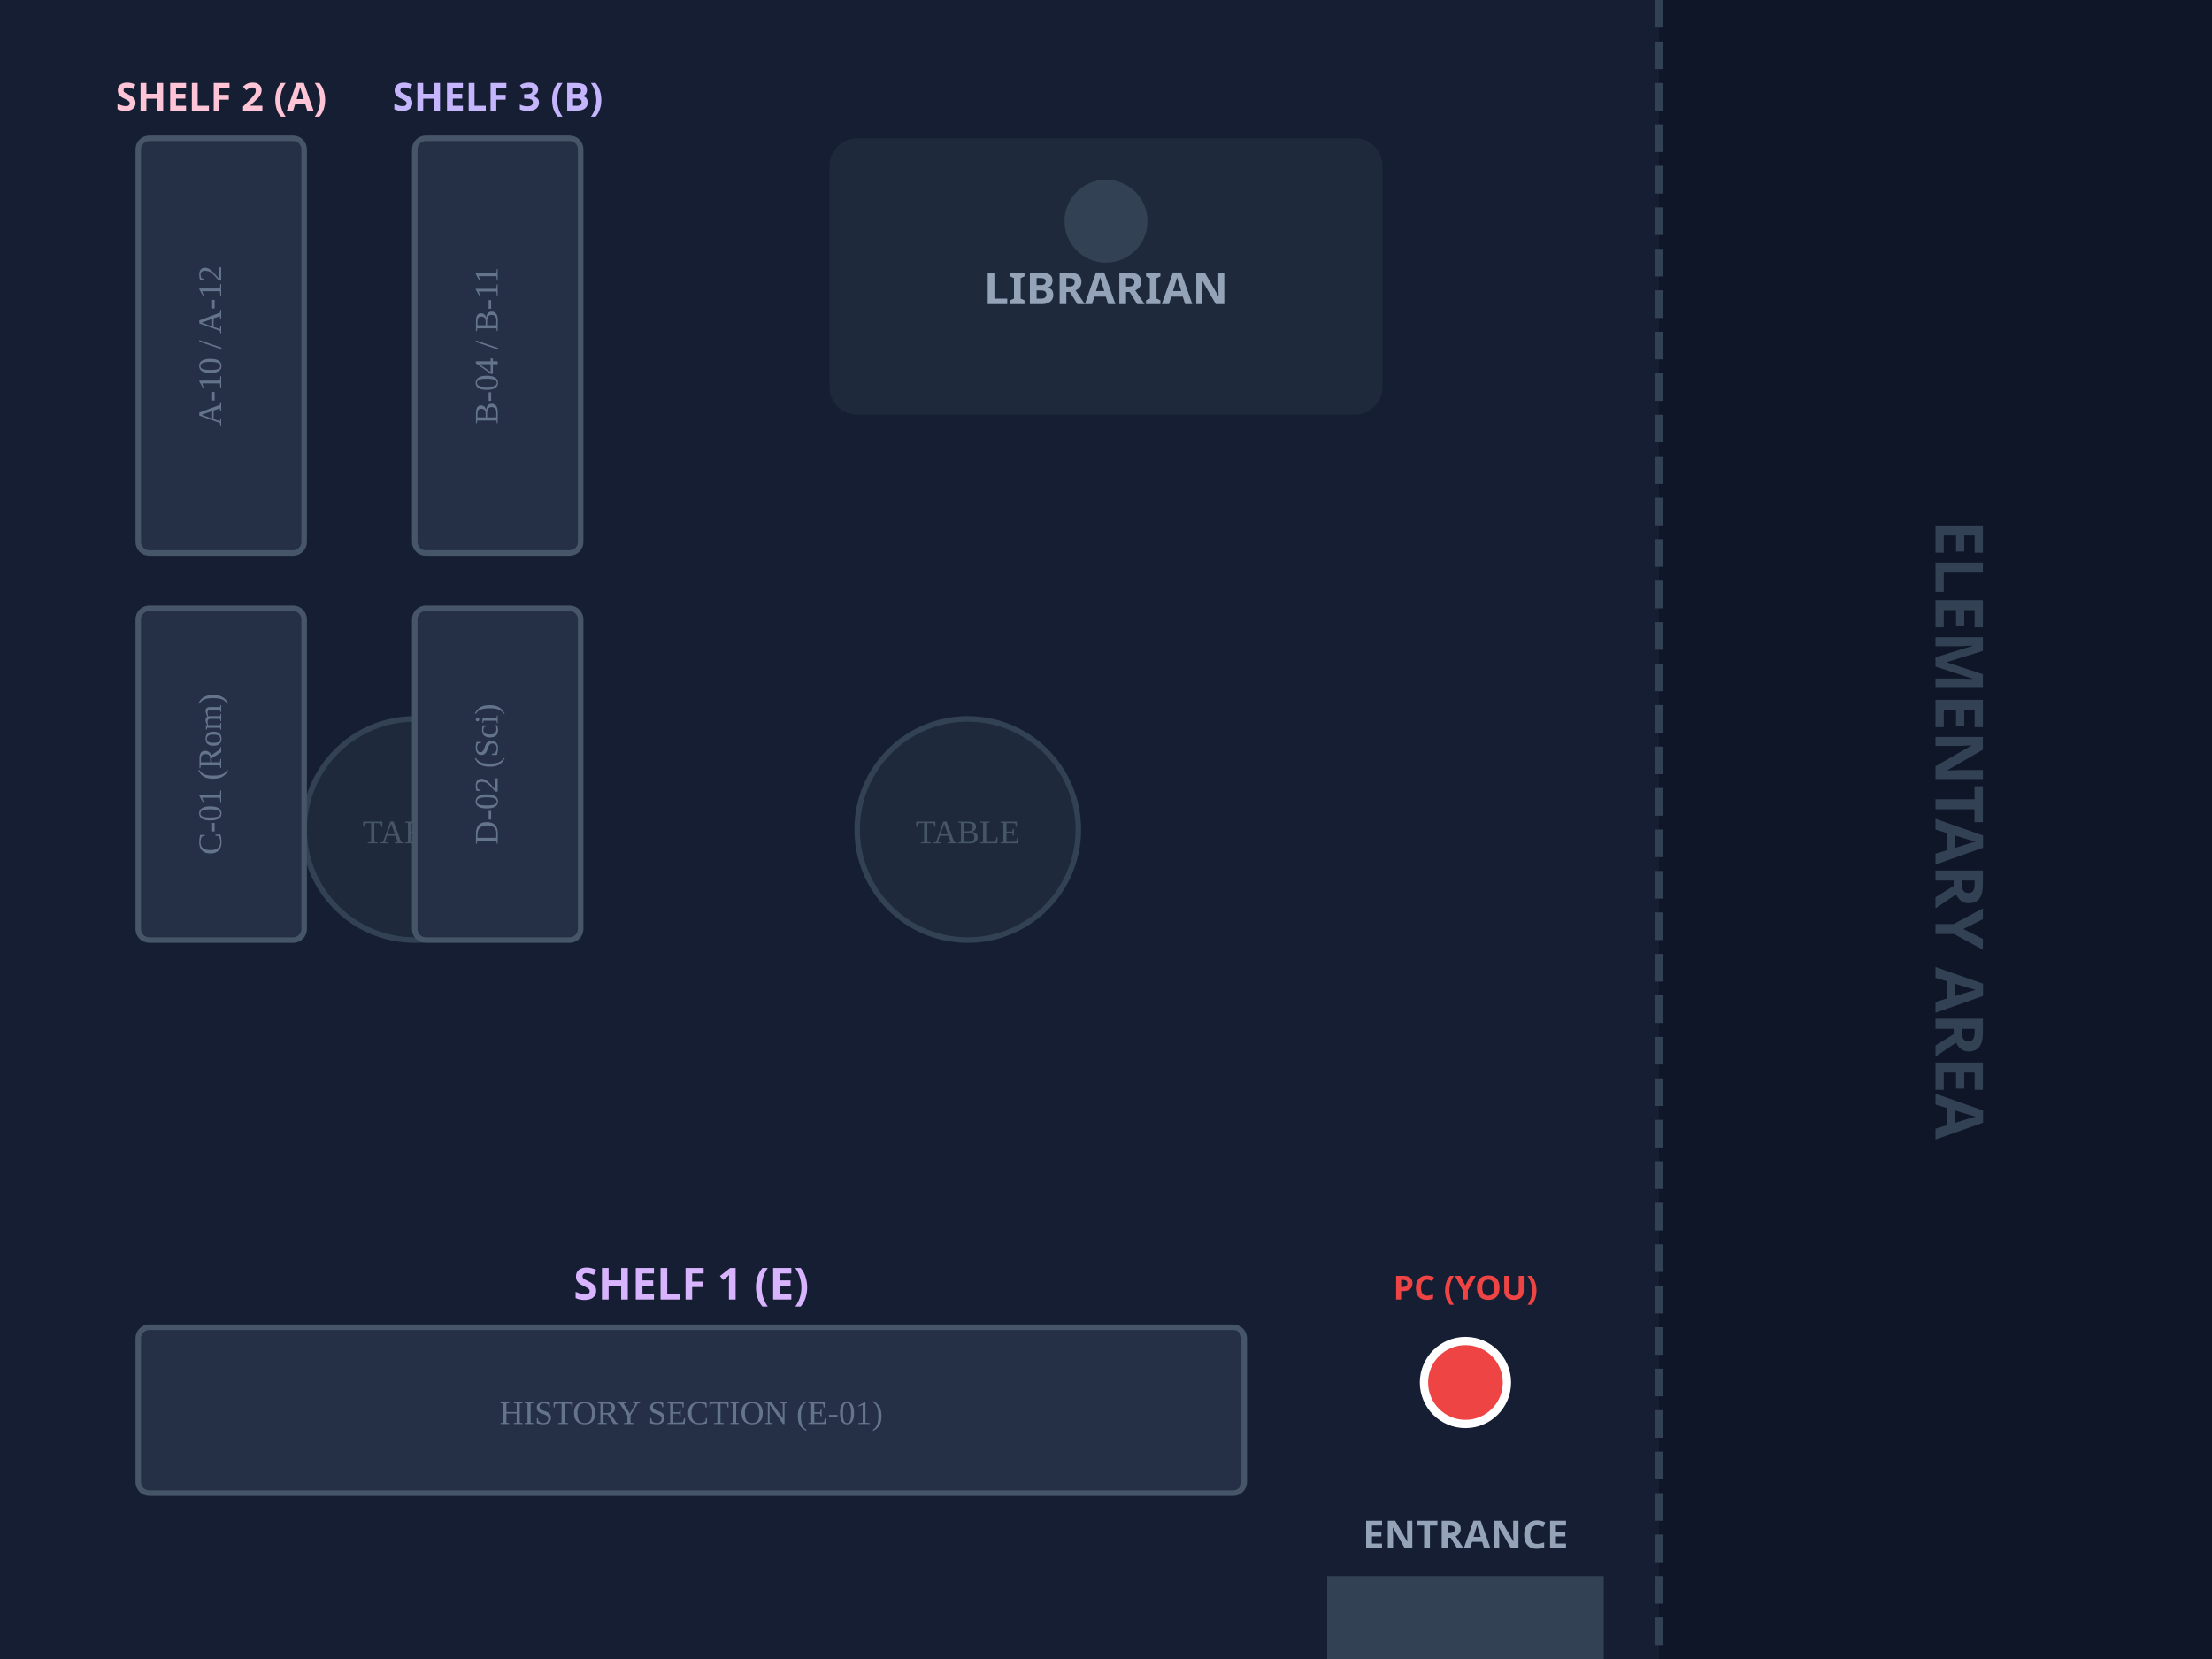
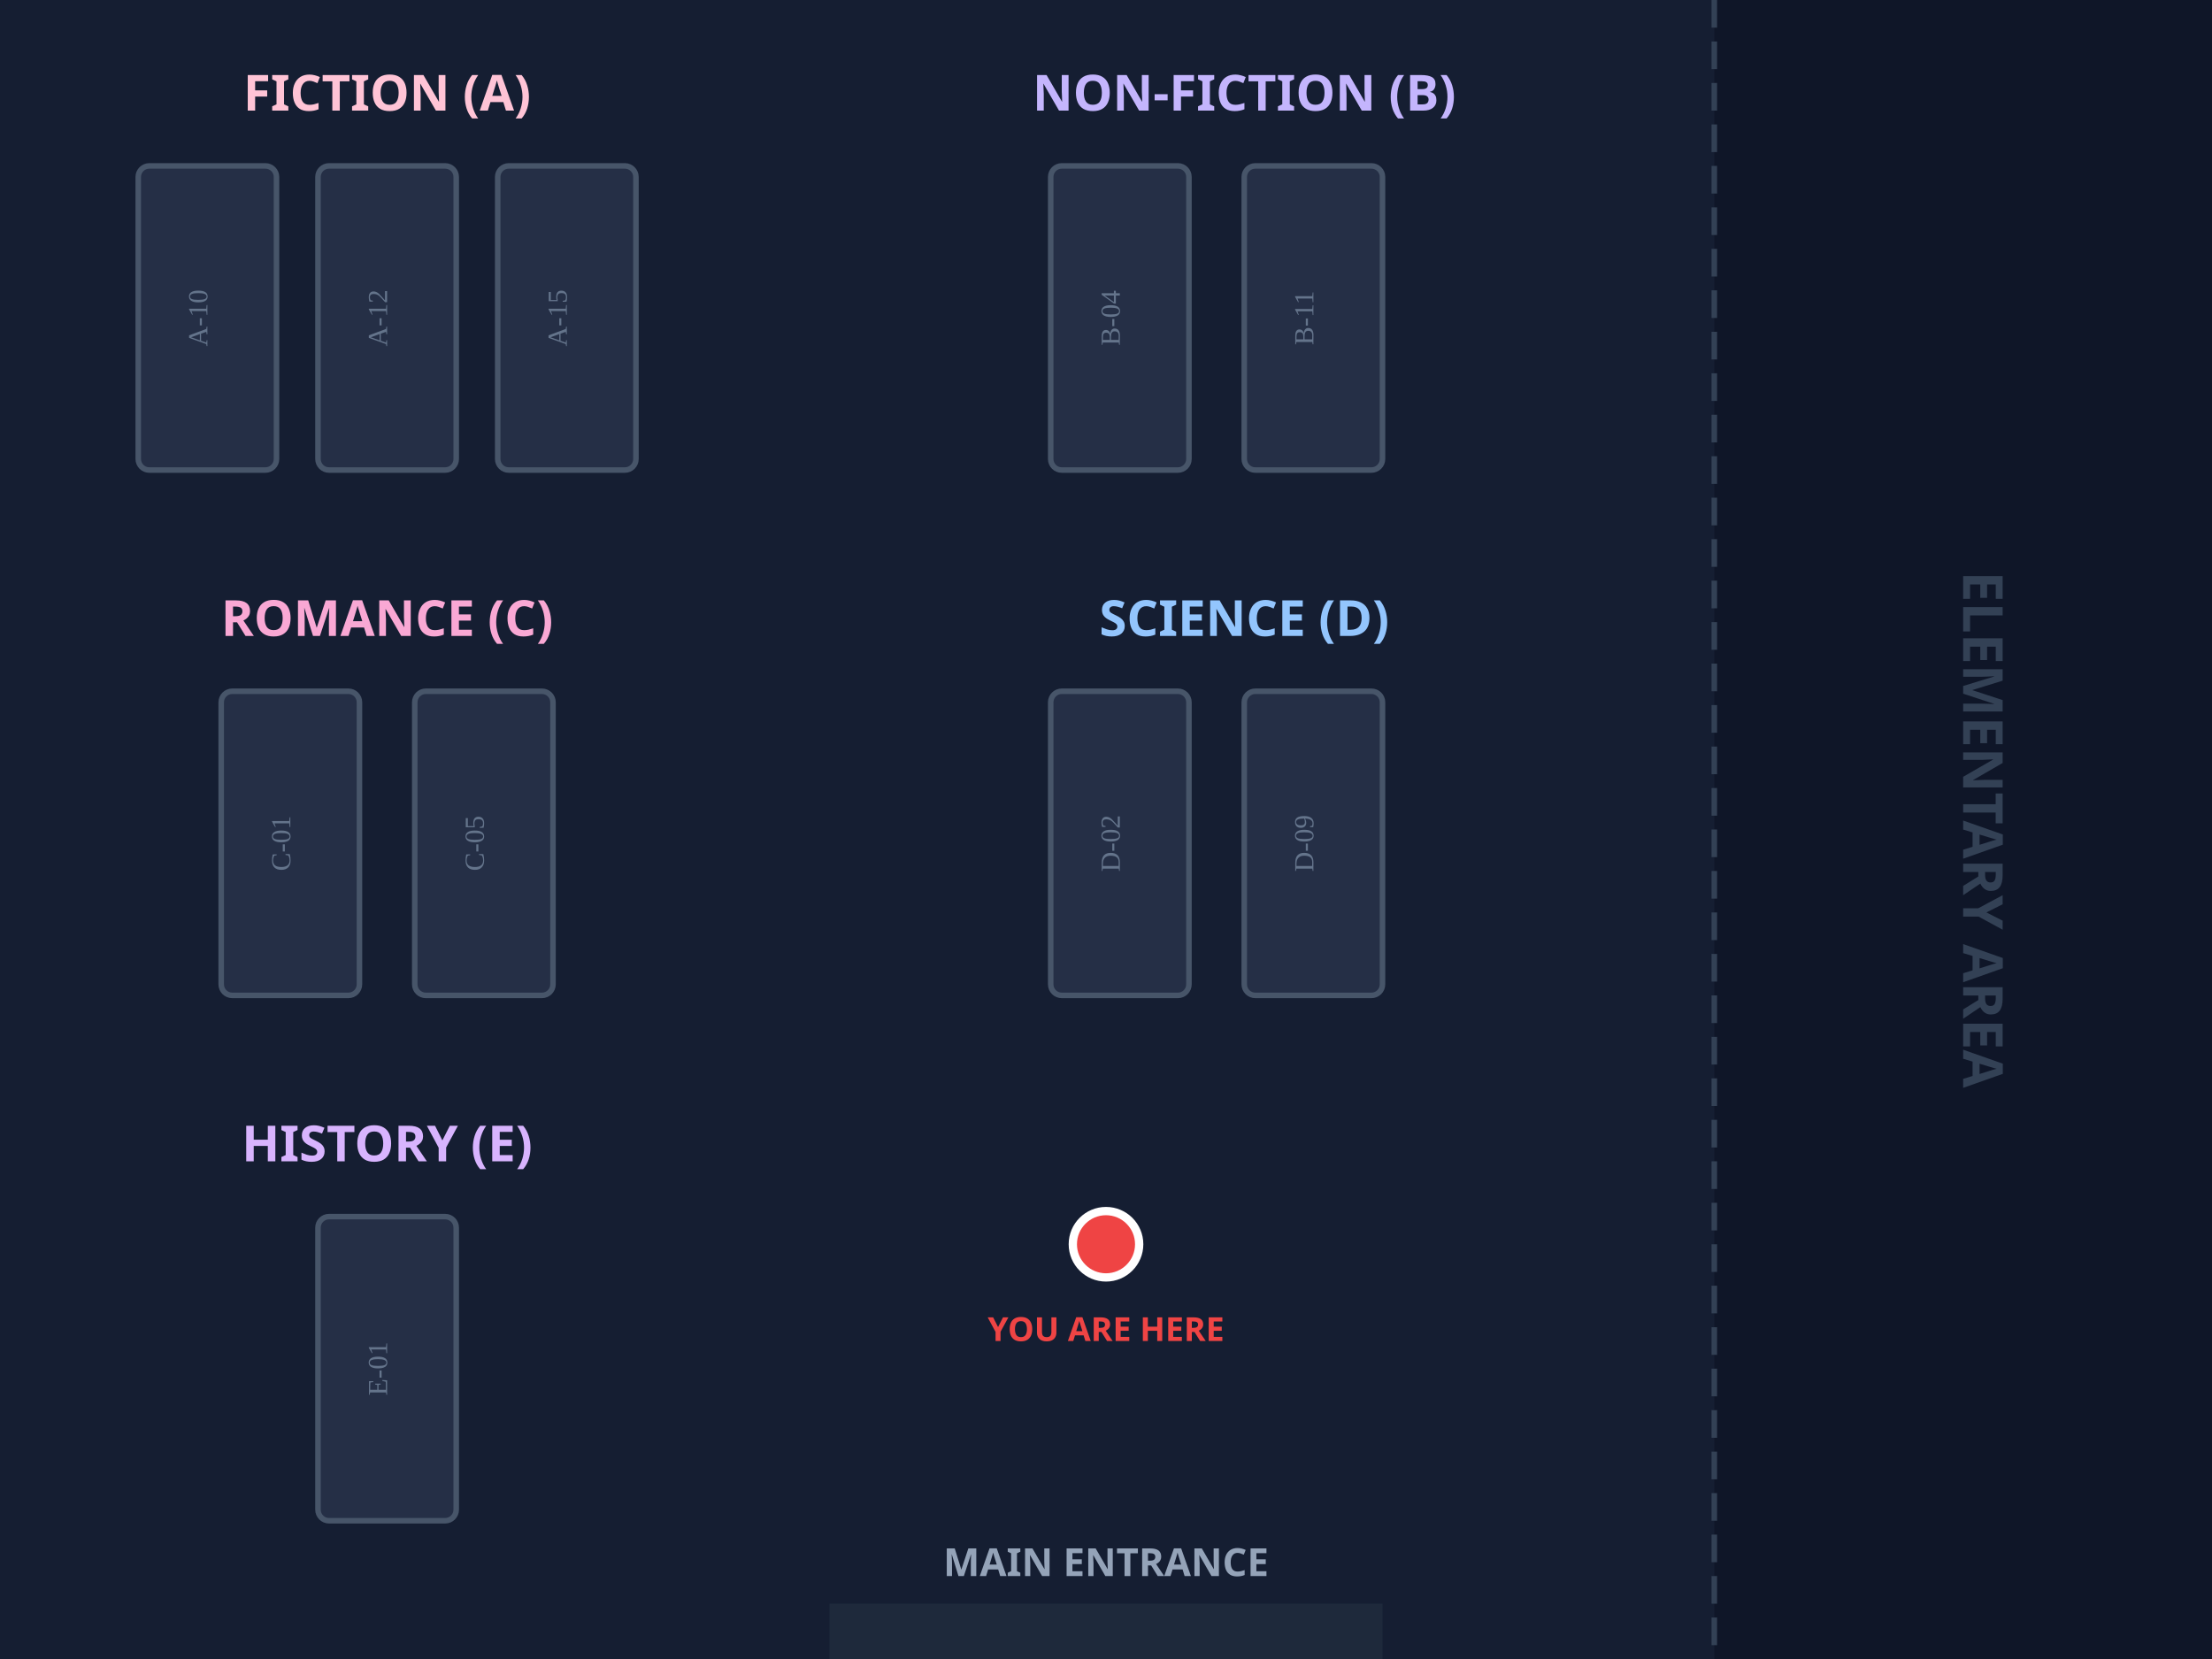
<svg xmlns="http://www.w3.org/2000/svg" viewBox="0 0 800 600">
  <rect width="800" height="600" fill="#151e32" />
-   <rect x="600" y="0" width="200" height="600" fill="#0b1121" opacity="0.6" />
-   <text x="700" y="300" text-anchor="middle" fill="#334155" font-family="sans-serif" font-size="24" font-weight="bold" transform="rotate(90 700,300)">ELEMENTARY AREA</text>
-   <line x1="600" y1="0" x2="600" y2="600" stroke="#334155" stroke-width="3" stroke-dasharray="10,5" />
-   <rect x="300" y="50" width="200" height="100" fill="#1e293b" rx="10" />
-   <text x="400" y="110" text-anchor="middle" fill="#94a3b8" font-family="sans-serif" font-weight="bold" font-size="16">LIBRARIAN</text>
-   <circle cx="400" cy="80" r="15" fill="#334155" />
-   <circle cx="150" cy="300" r="40" fill="#1e293b" stroke="#334155" stroke-width="2" />
-   <text x="150" y="305" text-anchor="middle" fill="#475569" font-size="12">TABLE</text>
-   <circle cx="350" cy="300" r="40" fill="#1e293b" stroke="#334155" stroke-width="2" />
-   <text x="350" y="305" text-anchor="middle" fill="#475569" font-size="12">TABLE</text>
-   <text x="80" y="40" text-anchor="middle" fill="#ffc4d6" font-family="sans-serif" font-weight="bold" font-size="14">SHELF 2 (A)</text>
-   <rect id="shelf-A-10" x="50" y="50" width="60" height="150" fill="#252f46" stroke="#475569" stroke-width="2" rx="4" />
-   <text x="80" y="125" fill="#64748b" text-anchor="middle" font-size="12" transform="rotate(-90 80,125)">A-10 / A-12</text>
-   <text x="180" y="40" text-anchor="middle" fill="#c4b5fd" font-family="sans-serif" font-weight="bold" font-size="14">SHELF 3 (B)</text>
-   <rect id="shelf-B-04" x="150" y="50" width="60" height="150" fill="#252f46" stroke="#475569" stroke-width="2" rx="4" />
-   <text x="180" y="125" fill="#64748b" text-anchor="middle" font-size="12" transform="rotate(-90 180,125)">B-04 / B-11</text>
-   <rect id="shelf-C-01" x="50" y="220" width="60" height="120" fill="#252f46" stroke="#475569" stroke-width="2" rx="4" />
-   <text x="80" y="280" fill="#64748b" text-anchor="middle" font-size="12" transform="rotate(-90 80,280)">C-01 (Rom)</text>
-   <rect id="shelf-D-02" x="150" y="220" width="60" height="120" fill="#252f46" stroke="#475569" stroke-width="2" rx="4" />
-   <text x="180" y="280" fill="#64748b" text-anchor="middle" font-size="12" transform="rotate(-90 180,280)">D-02 (Sci)</text>
-   <text x="250" y="470" text-anchor="middle" fill="#d8b4fe" font-family="sans-serif" font-weight="bold" font-size="16">SHELF 1 (E)</text>
-   <rect id="shelf-E-01" x="50" y="480" width="400" height="60" fill="#252f46" stroke="#475569" stroke-width="2" rx="4" />
-   <text x="250" y="515" fill="#64748b" text-anchor="middle" font-size="12">HISTORY SECTION (E-01)</text>
-   <path d="M 480 600 L 580 600 L 580 570 L 480 570 Z" fill="#334155" />
-   <text x="530" y="560" text-anchor="middle" fill="#94a3b8" font-family="sans-serif" font-weight="bold" font-size="14">ENTRANCE</text>
-   <circle cx="530" cy="500" r="15" fill="#ef4444" stroke="white" stroke-width="3">
-     <animate attributeName="r" values="15;18;15" dur="1.5s" repeatCount="indefinite" />
-     <animate attributeName="opacity" values="1;0.8;1" dur="1.5s" repeatCount="indefinite" />
+   <rect x="620" y="0" width="180" height="600" fill="#0b1121" opacity="0.6" />
+   <text x="710" y="300" text-anchor="middle" fill="#334155" font-family="sans-serif" font-size="20" font-weight="bold" transform="rotate(90 710,300)">ELEMENTARY AREA</text>
+   <line x1="620" y1="0" x2="620" y2="600" stroke="#334155" stroke-width="2" stroke-dasharray="10,5" />
+   <path d="M 300 600 L 500 600 L 500 580 L 300 580 Z" fill="#1e293b" />
+   <text x="400" y="570" text-anchor="middle" fill="#94a3b8" font-family="sans-serif" font-weight="bold" font-size="14">MAIN ENTRANCE</text>
+   <circle cx="400" cy="450" r="12" fill="#ef4444" stroke="white" stroke-width="3">
+     <animate attributeName="r" values="12;15;12" dur="2s" repeatCount="indefinite" />
+     <animate attributeName="opacity" values="1;0.7;1" dur="2s" repeatCount="indefinite" />
  </circle>
-   <text x="530" y="470" text-anchor="middle" fill="#ef4444" font-family="sans-serif" font-weight="bold" font-size="12">PC (YOU)</text>
+   <text x="400" y="485" text-anchor="middle" fill="#ef4444" font-family="sans-serif" font-weight="bold" font-size="12">YOU ARE HERE</text>
+   <text x="140" y="40" text-anchor="middle" fill="#ffc4d6" font-family="sans-serif" font-weight="bold" font-size="18">FICTION (A)</text>
+   <rect id="shelf-A-10" x="50" y="60" width="50" height="110" fill="#252f46" stroke="#475569" stroke-width="2" rx="4" />
+   <text x="75" y="115" fill="#64748b" text-anchor="middle" font-size="10" transform="rotate(-90 75,115)">A-10</text>
+   <rect id="shelf-A-12" x="115" y="60" width="50" height="110" fill="#252f46" stroke="#475569" stroke-width="2" rx="4" />
+   <text x="140" y="115" fill="#64748b" text-anchor="middle" font-size="10" transform="rotate(-90 140,115)">A-12</text>
+   <rect id="shelf-A-15" x="180" y="60" width="50" height="110" fill="#252f46" stroke="#475569" stroke-width="2" rx="4" />
+   <text x="205" y="115" fill="#64748b" text-anchor="middle" font-size="10" transform="rotate(-90 205,115)">A-15</text>
+   <text x="450" y="40" text-anchor="middle" fill="#c4b5fd" font-family="sans-serif" font-weight="bold" font-size="18">NON-FICTION (B)</text>
+   <rect id="shelf-B-04" x="380" y="60" width="50" height="110" fill="#252f46" stroke="#475569" stroke-width="2" rx="4" />
+   <text x="405" y="115" fill="#64748b" text-anchor="middle" font-size="10" transform="rotate(-90 405,115)">B-04</text>
+   <rect id="shelf-B-11" x="450" y="60" width="50" height="110" fill="#252f46" stroke="#475569" stroke-width="2" rx="4" />
+   <text x="475" y="115" fill="#64748b" text-anchor="middle" font-size="10" transform="rotate(-90 475,115)">B-11</text>
+   <text x="140" y="230" text-anchor="middle" fill="#f9a8d4" font-family="sans-serif" font-weight="bold" font-size="18">ROMANCE (C)</text>
+   <rect id="shelf-C-01" x="80" y="250" width="50" height="110" fill="#252f46" stroke="#475569" stroke-width="2" rx="4" />
+   <text x="105" y="305" fill="#64748b" text-anchor="middle" font-size="10" transform="rotate(-90 105,305)">C-01</text>
+   <rect id="shelf-C-05" x="150" y="250" width="50" height="110" fill="#252f46" stroke="#475569" stroke-width="2" rx="4" />
+   <text x="175" y="305" fill="#64748b" text-anchor="middle" font-size="10" transform="rotate(-90 175,305)">C-05</text>
+   <text x="450" y="230" text-anchor="middle" fill="#93c5fd" font-family="sans-serif" font-weight="bold" font-size="18">SCIENCE (D)</text>
+   <rect id="shelf-D-02" x="380" y="250" width="50" height="110" fill="#252f46" stroke="#475569" stroke-width="2" rx="4" />
+   <text x="405" y="305" fill="#64748b" text-anchor="middle" font-size="10" transform="rotate(-90 405,305)">D-02</text>
+   <rect id="shelf-D-09" x="450" y="250" width="50" height="110" fill="#252f46" stroke="#475569" stroke-width="2" rx="4" />
+   <text x="475" y="305" fill="#64748b" text-anchor="middle" font-size="10" transform="rotate(-90 475,305)">D-09</text>
+   <text x="140" y="420" text-anchor="middle" fill="#d8b4fe" font-family="sans-serif" font-weight="bold" font-size="18">HISTORY (E)</text>
+   <rect id="shelf-E-01" x="115" y="440" width="50" height="110" fill="#252f46" stroke="#475569" stroke-width="2" rx="4" />
+   <text x="140" y="495" fill="#64748b" text-anchor="middle" font-size="10" transform="rotate(-90 140,495)">E-01</text>
</svg>
